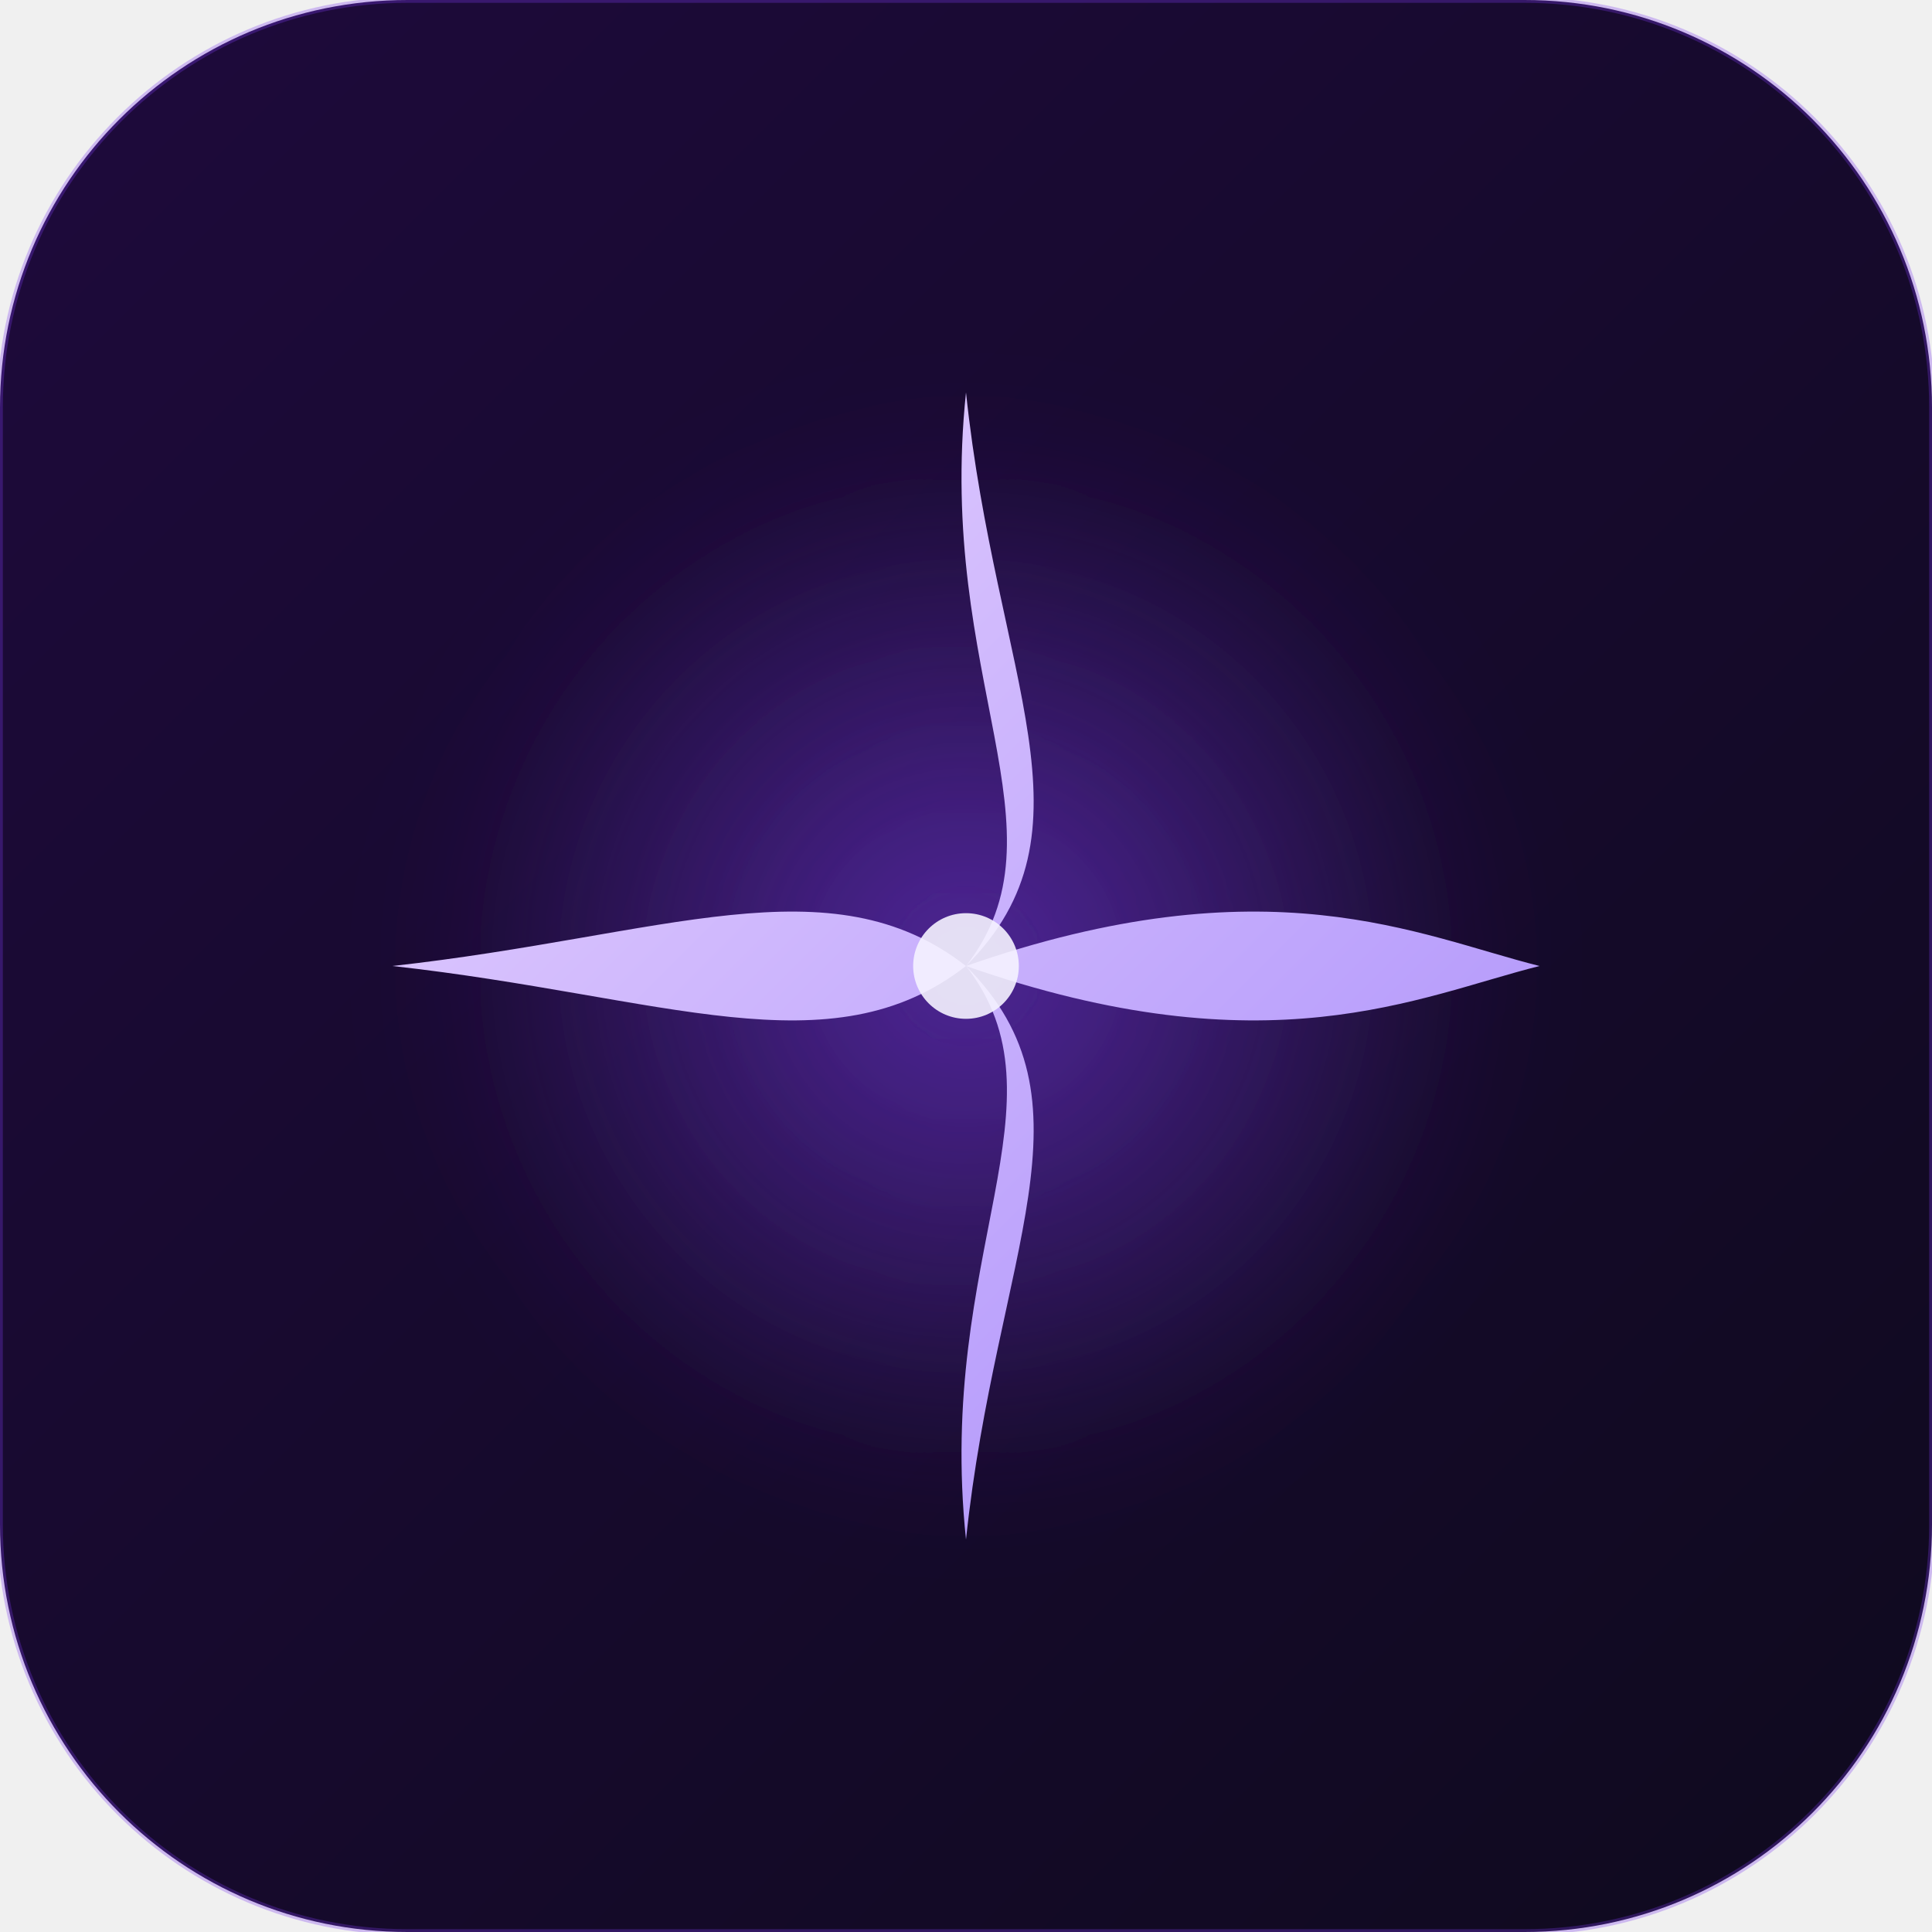
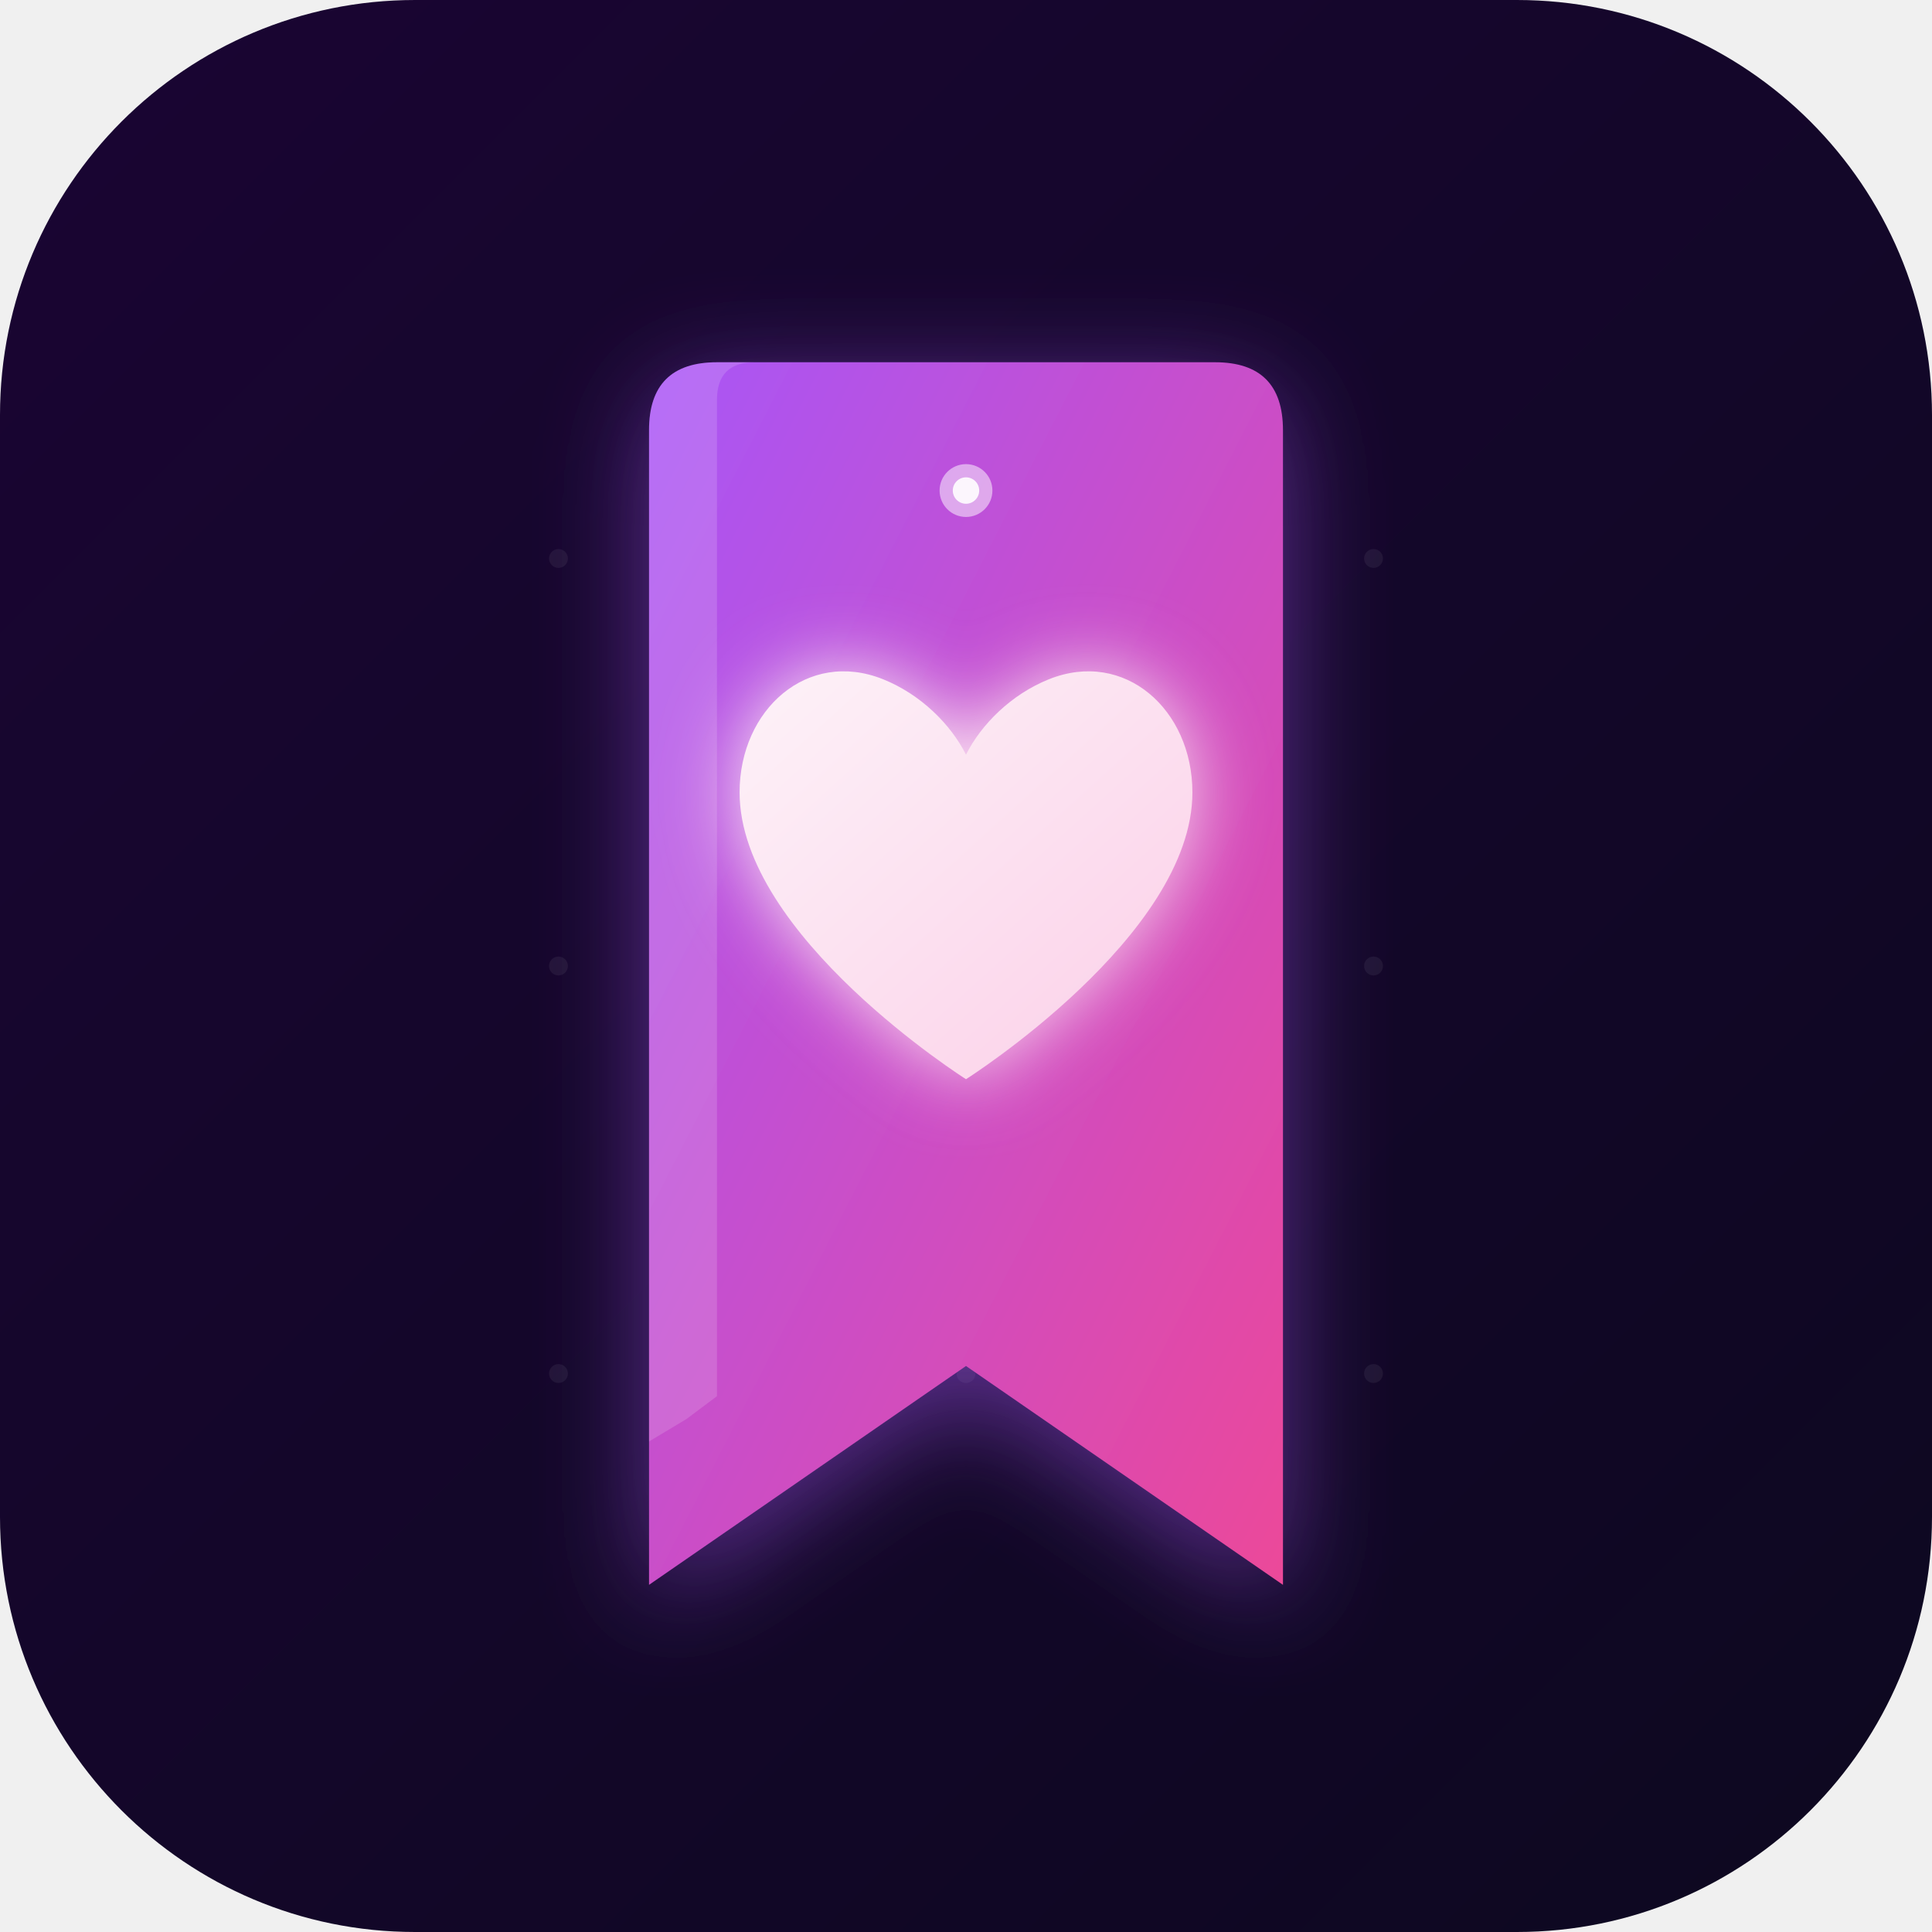
<svg xmlns="http://www.w3.org/2000/svg" viewBox="0 0 512 512">
  <defs>
    <linearGradient id="bg" x1="0%" y1="0%" x2="100%" y2="100%">
-       <stop offset="0%" stop-color="#1e0a3c" />
-       <stop offset="100%" stop-color="#0f0a1e" />
+       <stop offset="0%" stop-color="#1a0533" />
+       <stop offset="100%" stop-color="#0d0820" />
    </linearGradient>
-     <linearGradient id="starGrad" x1="0%" y1="0%" x2="100%" y2="100%">
-       <stop offset="0%" stop-color="#e9d5ff" />
-       <stop offset="100%" stop-color="#a78bfa" />
+     <linearGradient id="bmk" x1="0%" y1="0%" x2="100%" y2="100%">
+       <stop offset="0%" stop-color="#a855f7" />
+       <stop offset="100%" stop-color="#ec4899" />
    </linearGradient>
-     <radialGradient id="glow" cx="50%" cy="50%" r="50%">
-       <stop offset="0%" stop-color="#7c3aed" stop-opacity="0.6" />
-       <stop offset="100%" stop-color="#7c3aed" stop-opacity="0" />
-     </radialGradient>
-     <filter id="blur" x="-50%" y="-50%" width="200%" height="200%">
-       <feGaussianBlur in="SourceGraphic" stdDeviation="18" />
+     <linearGradient id="hrt" x1="0%" y1="0%" x2="100%" y2="100%">
+       <stop offset="0%" stop-color="#fdf2f8" />
+       <stop offset="100%" stop-color="#fbcfe8" />
+     </linearGradient>
+     <filter id="glow" x="-30%" y="-30%" width="160%" height="160%">
+       <feGaussianBlur in="SourceGraphic" stdDeviation="10" result="blur" />
+       <feMerge>
+         <feMergeNode in="blur" />
+         <feMergeNode in="SourceGraphic" />
+       </feMerge>
+     </filter>
+     <filter id="shadow" x="-20%" y="-10%" width="140%" height="140%">
+       <feDropShadow dx="0" dy="6" stdDeviation="14" flood-color="#a855f7" flood-opacity="0.5" />
    </filter>
  </defs>
-   <rect width="512" height="512" rx="108" fill="url(#bg)" />
-   <rect width="512" height="512" rx="108" fill="none" stroke="#7c3aed" stroke-width="1.5" stroke-opacity="0.3" />
-   <ellipse cx="256" cy="256" rx="140" ry="140" fill="url(#glow)" filter="url(#blur)" />
-   <path d="     M 256 104     C 248 180 284 220 256 256     C 220 228 176 248 104 256     C 176 264 220 284 256 256     C 284 292 248 332 256 408     C 264 332 292 292 256 256     C 336 284 376 264 408 256     C 376 248 336 228 256 256     C 292 220 264 180 256 104     Z   " fill="url(#starGrad)" />
-   <circle cx="256" cy="256" r="14" fill="#f5f3ff" fill-opacity="0.9" />
+   <rect width="512" height="512" rx="110" fill="url(#bg)" />
+   <circle cx="148" cy="148" r="2.5" fill="#ffffff" fill-opacity="0.06" />
+   <circle cx="256" cy="148" r="2.5" fill="#ffffff" fill-opacity="0.06" />
+   <circle cx="364" cy="148" r="2.5" fill="#ffffff" fill-opacity="0.06" />
+   <circle cx="148" cy="256" r="2.5" fill="#ffffff" fill-opacity="0.06" />
+   <circle cx="364" cy="256" r="2.5" fill="#ffffff" fill-opacity="0.06" />
+   <circle cx="148" cy="364" r="2.5" fill="#ffffff" fill-opacity="0.06" />
+   <circle cx="256" cy="364" r="2.5" fill="#ffffff" fill-opacity="0.06" />
+   <circle cx="364" cy="364" r="2.5" fill="#ffffff" fill-opacity="0.06" />
+   <path d="M 190 96        L 322 96        Q 340 96 340 114        L 340 420        L 256 362        L 172 420        L 172 114        Q 172 96 190 96        Z" fill="url(#bmk)" filter="url(#shadow)" />
+   <path d="M 190 96        L 200 96        Q 190 96 190 106        L 190 370        L 182 376        L 172 382        L 172 114        Q 172 96 190 96        Z" fill="#ffffff" fill-opacity="0.15" />
+   <path d="M 256 286        C 256 286 196 248 196 210        C 196 188 214 172 234 180        C 244 184 252 192 256 200        C 260 192 268 184 278 180        C 298 172 316 188 316 210        C 316 248 256 286 256 286        Z" fill="url(#hrt)" filter="url(#glow)" />
+   <circle cx="256" cy="130" r="7" fill="#ffffff" fill-opacity="0.5" />
+   <circle cx="256" cy="130" r="3.5" fill="#ffffff" fill-opacity="0.9" />
</svg>
